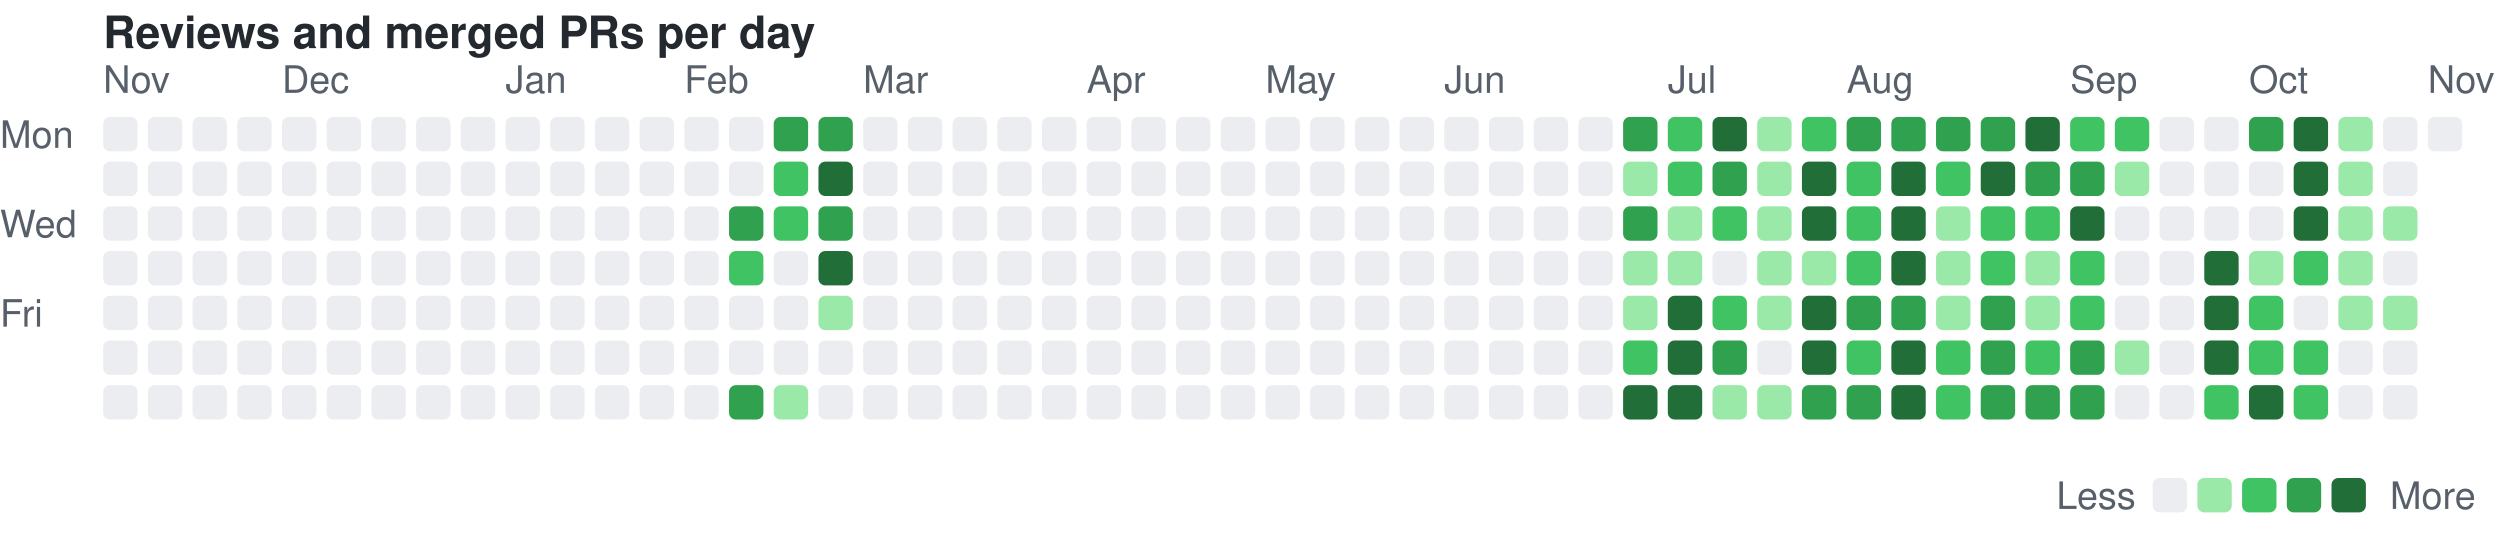
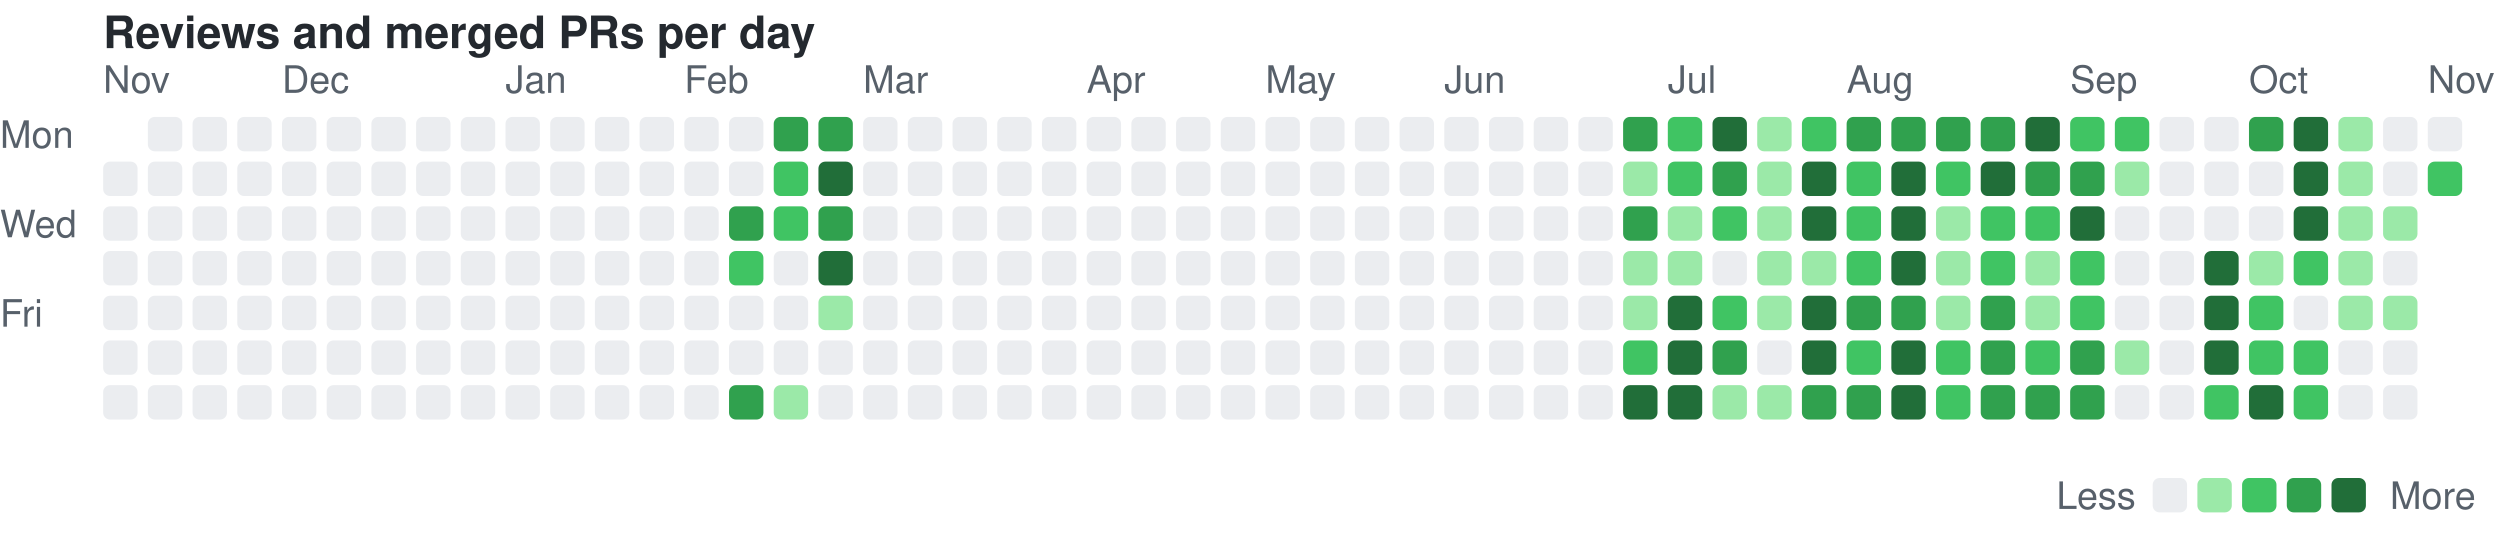
<svg xmlns="http://www.w3.org/2000/svg" width="727" height="158" viewBox="0 0 727 158" role="img" aria-label="Reviews and merged pull requests per day, last 12 months">
  <style>text{font:11px -apple-system,Segoe UI,Helvetica,Arial,sans-serif;fill:#57606a}.t{font-size:13px;font-weight:600;fill:#24292f}.l0{fill:#ebedf0}.l1{fill:#9be9a8}.l2{fill:#40c463}.l3{fill:#30a14e}.l4{fill:#216e39}@media (prefers-color-scheme:dark){text{fill:#8b949e}.t{fill:#e6edf3}.l0{fill:#161b22}.l1{fill:#0e4429}.l2{fill:#006d32}.l3{fill:#26a641}.l4{fill:#39d353}}</style>
  <text class="t" x="30" y="14">Reviews and merged PRs per day</text>
  <text x="30" y="27">Nov</text>
-   <rect class="l0" x="30" y="34" width="10" height="10" rx="2" />
  <rect class="l0" x="30" y="47" width="10" height="10" rx="2" />
  <rect class="l0" x="30" y="60" width="10" height="10" rx="2" />
  <rect class="l0" x="30" y="73" width="10" height="10" rx="2" />
  <rect class="l0" x="30" y="86" width="10" height="10" rx="2" />
  <rect class="l0" x="30" y="99" width="10" height="10" rx="2" />
  <rect class="l0" x="30" y="112" width="10" height="10" rx="2" />
  <rect class="l0" x="43" y="34" width="10" height="10" rx="2" />
  <rect class="l0" x="43" y="47" width="10" height="10" rx="2" />
  <rect class="l0" x="43" y="60" width="10" height="10" rx="2" />
  <rect class="l0" x="43" y="73" width="10" height="10" rx="2" />
  <rect class="l0" x="43" y="86" width="10" height="10" rx="2" />
  <rect class="l0" x="43" y="99" width="10" height="10" rx="2" />
  <rect class="l0" x="43" y="112" width="10" height="10" rx="2" />
  <rect class="l0" x="56" y="34" width="10" height="10" rx="2" />
  <rect class="l0" x="56" y="47" width="10" height="10" rx="2" />
  <rect class="l0" x="56" y="60" width="10" height="10" rx="2" />
  <rect class="l0" x="56" y="73" width="10" height="10" rx="2" />
  <rect class="l0" x="56" y="86" width="10" height="10" rx="2" />
  <rect class="l0" x="56" y="99" width="10" height="10" rx="2" />
  <rect class="l0" x="56" y="112" width="10" height="10" rx="2" />
  <rect class="l0" x="69" y="34" width="10" height="10" rx="2" />
  <rect class="l0" x="69" y="47" width="10" height="10" rx="2" />
  <rect class="l0" x="69" y="60" width="10" height="10" rx="2" />
  <rect class="l0" x="69" y="73" width="10" height="10" rx="2" />
  <rect class="l0" x="69" y="86" width="10" height="10" rx="2" />
  <rect class="l0" x="69" y="99" width="10" height="10" rx="2" />
  <rect class="l0" x="69" y="112" width="10" height="10" rx="2" />
  <text x="82" y="27">Dec</text>
  <rect class="l0" x="82" y="34" width="10" height="10" rx="2" />
  <rect class="l0" x="82" y="47" width="10" height="10" rx="2" />
  <rect class="l0" x="82" y="60" width="10" height="10" rx="2" />
  <rect class="l0" x="82" y="73" width="10" height="10" rx="2" />
  <rect class="l0" x="82" y="86" width="10" height="10" rx="2" />
  <rect class="l0" x="82" y="99" width="10" height="10" rx="2" />
  <rect class="l0" x="82" y="112" width="10" height="10" rx="2" />
  <rect class="l0" x="95" y="34" width="10" height="10" rx="2" />
  <rect class="l0" x="95" y="47" width="10" height="10" rx="2" />
  <rect class="l0" x="95" y="60" width="10" height="10" rx="2" />
  <rect class="l0" x="95" y="73" width="10" height="10" rx="2" />
  <rect class="l0" x="95" y="86" width="10" height="10" rx="2" />
  <rect class="l0" x="95" y="99" width="10" height="10" rx="2" />
  <rect class="l0" x="95" y="112" width="10" height="10" rx="2" />
  <rect class="l0" x="108" y="34" width="10" height="10" rx="2" />
  <rect class="l0" x="108" y="47" width="10" height="10" rx="2" />
  <rect class="l0" x="108" y="60" width="10" height="10" rx="2" />
  <rect class="l0" x="108" y="73" width="10" height="10" rx="2" />
  <rect class="l0" x="108" y="86" width="10" height="10" rx="2" />
  <rect class="l0" x="108" y="99" width="10" height="10" rx="2" />
  <rect class="l0" x="108" y="112" width="10" height="10" rx="2" />
  <rect class="l0" x="121" y="34" width="10" height="10" rx="2" />
  <rect class="l0" x="121" y="47" width="10" height="10" rx="2" />
  <rect class="l0" x="121" y="60" width="10" height="10" rx="2" />
  <rect class="l0" x="121" y="73" width="10" height="10" rx="2" />
  <rect class="l0" x="121" y="86" width="10" height="10" rx="2" />
  <rect class="l0" x="121" y="99" width="10" height="10" rx="2" />
  <rect class="l0" x="121" y="112" width="10" height="10" rx="2" />
  <rect class="l0" x="134" y="34" width="10" height="10" rx="2" />
  <rect class="l0" x="134" y="47" width="10" height="10" rx="2" />
  <rect class="l0" x="134" y="60" width="10" height="10" rx="2" />
  <rect class="l0" x="134" y="73" width="10" height="10" rx="2" />
  <rect class="l0" x="134" y="86" width="10" height="10" rx="2" />
  <rect class="l0" x="134" y="99" width="10" height="10" rx="2" />
  <rect class="l0" x="134" y="112" width="10" height="10" rx="2" />
  <text x="147" y="27">Jan</text>
  <rect class="l0" x="147" y="34" width="10" height="10" rx="2" />
  <rect class="l0" x="147" y="47" width="10" height="10" rx="2" />
  <rect class="l0" x="147" y="60" width="10" height="10" rx="2" />
  <rect class="l0" x="147" y="73" width="10" height="10" rx="2" />
  <rect class="l0" x="147" y="86" width="10" height="10" rx="2" />
  <rect class="l0" x="147" y="99" width="10" height="10" rx="2" />
  <rect class="l0" x="147" y="112" width="10" height="10" rx="2" />
  <rect class="l0" x="160" y="34" width="10" height="10" rx="2" />
  <rect class="l0" x="160" y="47" width="10" height="10" rx="2" />
  <rect class="l0" x="160" y="60" width="10" height="10" rx="2" />
  <rect class="l0" x="160" y="73" width="10" height="10" rx="2" />
  <rect class="l0" x="160" y="86" width="10" height="10" rx="2" />
  <rect class="l0" x="160" y="99" width="10" height="10" rx="2" />
  <rect class="l0" x="160" y="112" width="10" height="10" rx="2" />
  <rect class="l0" x="173" y="34" width="10" height="10" rx="2" />
  <rect class="l0" x="173" y="47" width="10" height="10" rx="2" />
  <rect class="l0" x="173" y="60" width="10" height="10" rx="2" />
  <rect class="l0" x="173" y="73" width="10" height="10" rx="2" />
  <rect class="l0" x="173" y="86" width="10" height="10" rx="2" />
  <rect class="l0" x="173" y="99" width="10" height="10" rx="2" />
  <rect class="l0" x="173" y="112" width="10" height="10" rx="2" />
  <rect class="l0" x="186" y="34" width="10" height="10" rx="2" />
  <rect class="l0" x="186" y="47" width="10" height="10" rx="2" />
  <rect class="l0" x="186" y="60" width="10" height="10" rx="2" />
  <rect class="l0" x="186" y="73" width="10" height="10" rx="2" />
  <rect class="l0" x="186" y="86" width="10" height="10" rx="2" />
  <rect class="l0" x="186" y="99" width="10" height="10" rx="2" />
  <rect class="l0" x="186" y="112" width="10" height="10" rx="2" />
  <text x="199" y="27">Feb</text>
  <rect class="l0" x="199" y="34" width="10" height="10" rx="2" />
  <rect class="l0" x="199" y="47" width="10" height="10" rx="2" />
  <rect class="l0" x="199" y="60" width="10" height="10" rx="2" />
  <rect class="l0" x="199" y="73" width="10" height="10" rx="2" />
  <rect class="l0" x="199" y="86" width="10" height="10" rx="2" />
  <rect class="l0" x="199" y="99" width="10" height="10" rx="2" />
  <rect class="l0" x="199" y="112" width="10" height="10" rx="2" />
  <rect class="l0" x="212" y="34" width="10" height="10" rx="2" />
  <rect class="l0" x="212" y="47" width="10" height="10" rx="2" />
  <rect class="l3" x="212" y="60" width="10" height="10" rx="2" />
  <rect class="l2" x="212" y="73" width="10" height="10" rx="2" />
  <rect class="l0" x="212" y="86" width="10" height="10" rx="2" />
  <rect class="l0" x="212" y="99" width="10" height="10" rx="2" />
  <rect class="l3" x="212" y="112" width="10" height="10" rx="2" />
  <rect class="l3" x="225" y="34" width="10" height="10" rx="2" />
  <rect class="l2" x="225" y="47" width="10" height="10" rx="2" />
  <rect class="l2" x="225" y="60" width="10" height="10" rx="2" />
  <rect class="l0" x="225" y="73" width="10" height="10" rx="2" />
  <rect class="l0" x="225" y="86" width="10" height="10" rx="2" />
  <rect class="l0" x="225" y="99" width="10" height="10" rx="2" />
  <rect class="l1" x="225" y="112" width="10" height="10" rx="2" />
  <rect class="l3" x="238" y="34" width="10" height="10" rx="2" />
  <rect class="l4" x="238" y="47" width="10" height="10" rx="2" />
  <rect class="l3" x="238" y="60" width="10" height="10" rx="2" />
  <rect class="l4" x="238" y="73" width="10" height="10" rx="2" />
  <rect class="l1" x="238" y="86" width="10" height="10" rx="2" />
  <rect class="l0" x="238" y="99" width="10" height="10" rx="2" />
  <rect class="l0" x="238" y="112" width="10" height="10" rx="2" />
  <text x="251" y="27">Mar</text>
  <rect class="l0" x="251" y="34" width="10" height="10" rx="2" />
  <rect class="l0" x="251" y="47" width="10" height="10" rx="2" />
  <rect class="l0" x="251" y="60" width="10" height="10" rx="2" />
  <rect class="l0" x="251" y="73" width="10" height="10" rx="2" />
  <rect class="l0" x="251" y="86" width="10" height="10" rx="2" />
  <rect class="l0" x="251" y="99" width="10" height="10" rx="2" />
  <rect class="l0" x="251" y="112" width="10" height="10" rx="2" />
  <rect class="l0" x="264" y="34" width="10" height="10" rx="2" />
  <rect class="l0" x="264" y="47" width="10" height="10" rx="2" />
  <rect class="l0" x="264" y="60" width="10" height="10" rx="2" />
  <rect class="l0" x="264" y="73" width="10" height="10" rx="2" />
  <rect class="l0" x="264" y="86" width="10" height="10" rx="2" />
  <rect class="l0" x="264" y="99" width="10" height="10" rx="2" />
  <rect class="l0" x="264" y="112" width="10" height="10" rx="2" />
  <rect class="l0" x="277" y="34" width="10" height="10" rx="2" />
  <rect class="l0" x="277" y="47" width="10" height="10" rx="2" />
  <rect class="l0" x="277" y="60" width="10" height="10" rx="2" />
  <rect class="l0" x="277" y="73" width="10" height="10" rx="2" />
  <rect class="l0" x="277" y="86" width="10" height="10" rx="2" />
  <rect class="l0" x="277" y="99" width="10" height="10" rx="2" />
  <rect class="l0" x="277" y="112" width="10" height="10" rx="2" />
  <rect class="l0" x="290" y="34" width="10" height="10" rx="2" />
  <rect class="l0" x="290" y="47" width="10" height="10" rx="2" />
  <rect class="l0" x="290" y="60" width="10" height="10" rx="2" />
  <rect class="l0" x="290" y="73" width="10" height="10" rx="2" />
  <rect class="l0" x="290" y="86" width="10" height="10" rx="2" />
  <rect class="l0" x="290" y="99" width="10" height="10" rx="2" />
  <rect class="l0" x="290" y="112" width="10" height="10" rx="2" />
  <rect class="l0" x="303" y="34" width="10" height="10" rx="2" />
  <rect class="l0" x="303" y="47" width="10" height="10" rx="2" />
  <rect class="l0" x="303" y="60" width="10" height="10" rx="2" />
  <rect class="l0" x="303" y="73" width="10" height="10" rx="2" />
  <rect class="l0" x="303" y="86" width="10" height="10" rx="2" />
  <rect class="l0" x="303" y="99" width="10" height="10" rx="2" />
  <rect class="l0" x="303" y="112" width="10" height="10" rx="2" />
  <text x="316" y="27">Apr</text>
  <rect class="l0" x="316" y="34" width="10" height="10" rx="2" />
  <rect class="l0" x="316" y="47" width="10" height="10" rx="2" />
  <rect class="l0" x="316" y="60" width="10" height="10" rx="2" />
  <rect class="l0" x="316" y="73" width="10" height="10" rx="2" />
  <rect class="l0" x="316" y="86" width="10" height="10" rx="2" />
  <rect class="l0" x="316" y="99" width="10" height="10" rx="2" />
  <rect class="l0" x="316" y="112" width="10" height="10" rx="2" />
  <rect class="l0" x="329" y="34" width="10" height="10" rx="2" />
  <rect class="l0" x="329" y="47" width="10" height="10" rx="2" />
  <rect class="l0" x="329" y="60" width="10" height="10" rx="2" />
  <rect class="l0" x="329" y="73" width="10" height="10" rx="2" />
  <rect class="l0" x="329" y="86" width="10" height="10" rx="2" />
  <rect class="l0" x="329" y="99" width="10" height="10" rx="2" />
  <rect class="l0" x="329" y="112" width="10" height="10" rx="2" />
  <rect class="l0" x="342" y="34" width="10" height="10" rx="2" />
  <rect class="l0" x="342" y="47" width="10" height="10" rx="2" />
  <rect class="l0" x="342" y="60" width="10" height="10" rx="2" />
  <rect class="l0" x="342" y="73" width="10" height="10" rx="2" />
  <rect class="l0" x="342" y="86" width="10" height="10" rx="2" />
  <rect class="l0" x="342" y="99" width="10" height="10" rx="2" />
  <rect class="l0" x="342" y="112" width="10" height="10" rx="2" />
  <rect class="l0" x="355" y="34" width="10" height="10" rx="2" />
  <rect class="l0" x="355" y="47" width="10" height="10" rx="2" />
  <rect class="l0" x="355" y="60" width="10" height="10" rx="2" />
  <rect class="l0" x="355" y="73" width="10" height="10" rx="2" />
  <rect class="l0" x="355" y="86" width="10" height="10" rx="2" />
  <rect class="l0" x="355" y="99" width="10" height="10" rx="2" />
  <rect class="l0" x="355" y="112" width="10" height="10" rx="2" />
  <text x="368" y="27">May</text>
  <rect class="l0" x="368" y="34" width="10" height="10" rx="2" />
  <rect class="l0" x="368" y="47" width="10" height="10" rx="2" />
  <rect class="l0" x="368" y="60" width="10" height="10" rx="2" />
  <rect class="l0" x="368" y="73" width="10" height="10" rx="2" />
  <rect class="l0" x="368" y="86" width="10" height="10" rx="2" />
  <rect class="l0" x="368" y="99" width="10" height="10" rx="2" />
  <rect class="l0" x="368" y="112" width="10" height="10" rx="2" />
  <rect class="l0" x="381" y="34" width="10" height="10" rx="2" />
  <rect class="l0" x="381" y="47" width="10" height="10" rx="2" />
  <rect class="l0" x="381" y="60" width="10" height="10" rx="2" />
  <rect class="l0" x="381" y="73" width="10" height="10" rx="2" />
  <rect class="l0" x="381" y="86" width="10" height="10" rx="2" />
  <rect class="l0" x="381" y="99" width="10" height="10" rx="2" />
  <rect class="l0" x="381" y="112" width="10" height="10" rx="2" />
  <rect class="l0" x="394" y="34" width="10" height="10" rx="2" />
  <rect class="l0" x="394" y="47" width="10" height="10" rx="2" />
  <rect class="l0" x="394" y="60" width="10" height="10" rx="2" />
  <rect class="l0" x="394" y="73" width="10" height="10" rx="2" />
  <rect class="l0" x="394" y="86" width="10" height="10" rx="2" />
  <rect class="l0" x="394" y="99" width="10" height="10" rx="2" />
  <rect class="l0" x="394" y="112" width="10" height="10" rx="2" />
  <rect class="l0" x="407" y="34" width="10" height="10" rx="2" />
  <rect class="l0" x="407" y="47" width="10" height="10" rx="2" />
  <rect class="l0" x="407" y="60" width="10" height="10" rx="2" />
  <rect class="l0" x="407" y="73" width="10" height="10" rx="2" />
  <rect class="l0" x="407" y="86" width="10" height="10" rx="2" />
  <rect class="l0" x="407" y="99" width="10" height="10" rx="2" />
  <rect class="l0" x="407" y="112" width="10" height="10" rx="2" />
  <text x="420" y="27">Jun</text>
  <rect class="l0" x="420" y="34" width="10" height="10" rx="2" />
  <rect class="l0" x="420" y="47" width="10" height="10" rx="2" />
  <rect class="l0" x="420" y="60" width="10" height="10" rx="2" />
  <rect class="l0" x="420" y="73" width="10" height="10" rx="2" />
  <rect class="l0" x="420" y="86" width="10" height="10" rx="2" />
  <rect class="l0" x="420" y="99" width="10" height="10" rx="2" />
  <rect class="l0" x="420" y="112" width="10" height="10" rx="2" />
  <rect class="l0" x="433" y="34" width="10" height="10" rx="2" />
  <rect class="l0" x="433" y="47" width="10" height="10" rx="2" />
  <rect class="l0" x="433" y="60" width="10" height="10" rx="2" />
  <rect class="l0" x="433" y="73" width="10" height="10" rx="2" />
  <rect class="l0" x="433" y="86" width="10" height="10" rx="2" />
  <rect class="l0" x="433" y="99" width="10" height="10" rx="2" />
  <rect class="l0" x="433" y="112" width="10" height="10" rx="2" />
  <rect class="l0" x="446" y="34" width="10" height="10" rx="2" />
  <rect class="l0" x="446" y="47" width="10" height="10" rx="2" />
  <rect class="l0" x="446" y="60" width="10" height="10" rx="2" />
  <rect class="l0" x="446" y="73" width="10" height="10" rx="2" />
  <rect class="l0" x="446" y="86" width="10" height="10" rx="2" />
  <rect class="l0" x="446" y="99" width="10" height="10" rx="2" />
  <rect class="l0" x="446" y="112" width="10" height="10" rx="2" />
  <rect class="l0" x="459" y="34" width="10" height="10" rx="2" />
  <rect class="l0" x="459" y="47" width="10" height="10" rx="2" />
  <rect class="l0" x="459" y="60" width="10" height="10" rx="2" />
  <rect class="l0" x="459" y="73" width="10" height="10" rx="2" />
  <rect class="l0" x="459" y="86" width="10" height="10" rx="2" />
  <rect class="l0" x="459" y="99" width="10" height="10" rx="2" />
  <rect class="l0" x="459" y="112" width="10" height="10" rx="2" />
  <rect class="l3" x="472" y="34" width="10" height="10" rx="2" />
  <rect class="l1" x="472" y="47" width="10" height="10" rx="2" />
  <rect class="l3" x="472" y="60" width="10" height="10" rx="2" />
  <rect class="l1" x="472" y="73" width="10" height="10" rx="2" />
  <rect class="l1" x="472" y="86" width="10" height="10" rx="2" />
  <rect class="l2" x="472" y="99" width="10" height="10" rx="2" />
  <rect class="l4" x="472" y="112" width="10" height="10" rx="2" />
  <text x="485" y="27">Jul</text>
  <rect class="l2" x="485" y="34" width="10" height="10" rx="2" />
  <rect class="l2" x="485" y="47" width="10" height="10" rx="2" />
  <rect class="l1" x="485" y="60" width="10" height="10" rx="2" />
  <rect class="l1" x="485" y="73" width="10" height="10" rx="2" />
  <rect class="l4" x="485" y="86" width="10" height="10" rx="2" />
  <rect class="l4" x="485" y="99" width="10" height="10" rx="2" />
  <rect class="l4" x="485" y="112" width="10" height="10" rx="2" />
  <rect class="l4" x="498" y="34" width="10" height="10" rx="2" />
  <rect class="l3" x="498" y="47" width="10" height="10" rx="2" />
  <rect class="l2" x="498" y="60" width="10" height="10" rx="2" />
  <rect class="l0" x="498" y="73" width="10" height="10" rx="2" />
  <rect class="l2" x="498" y="86" width="10" height="10" rx="2" />
  <rect class="l3" x="498" y="99" width="10" height="10" rx="2" />
  <rect class="l1" x="498" y="112" width="10" height="10" rx="2" />
  <rect class="l1" x="511" y="34" width="10" height="10" rx="2" />
  <rect class="l1" x="511" y="47" width="10" height="10" rx="2" />
  <rect class="l1" x="511" y="60" width="10" height="10" rx="2" />
  <rect class="l1" x="511" y="73" width="10" height="10" rx="2" />
  <rect class="l1" x="511" y="86" width="10" height="10" rx="2" />
  <rect class="l0" x="511" y="99" width="10" height="10" rx="2" />
  <rect class="l1" x="511" y="112" width="10" height="10" rx="2" />
  <rect class="l2" x="524" y="34" width="10" height="10" rx="2" />
  <rect class="l4" x="524" y="47" width="10" height="10" rx="2" />
  <rect class="l4" x="524" y="60" width="10" height="10" rx="2" />
  <rect class="l1" x="524" y="73" width="10" height="10" rx="2" />
  <rect class="l4" x="524" y="86" width="10" height="10" rx="2" />
  <rect class="l4" x="524" y="99" width="10" height="10" rx="2" />
  <rect class="l3" x="524" y="112" width="10" height="10" rx="2" />
  <text x="537" y="27">Aug</text>
  <rect class="l3" x="537" y="34" width="10" height="10" rx="2" />
  <rect class="l2" x="537" y="47" width="10" height="10" rx="2" />
  <rect class="l2" x="537" y="60" width="10" height="10" rx="2" />
  <rect class="l2" x="537" y="73" width="10" height="10" rx="2" />
  <rect class="l3" x="537" y="86" width="10" height="10" rx="2" />
  <rect class="l2" x="537" y="99" width="10" height="10" rx="2" />
  <rect class="l3" x="537" y="112" width="10" height="10" rx="2" />
  <rect class="l3" x="550" y="34" width="10" height="10" rx="2" />
  <rect class="l4" x="550" y="47" width="10" height="10" rx="2" />
  <rect class="l4" x="550" y="60" width="10" height="10" rx="2" />
  <rect class="l4" x="550" y="73" width="10" height="10" rx="2" />
  <rect class="l3" x="550" y="86" width="10" height="10" rx="2" />
  <rect class="l4" x="550" y="99" width="10" height="10" rx="2" />
  <rect class="l4" x="550" y="112" width="10" height="10" rx="2" />
  <rect class="l3" x="563" y="34" width="10" height="10" rx="2" />
  <rect class="l2" x="563" y="47" width="10" height="10" rx="2" />
  <rect class="l1" x="563" y="60" width="10" height="10" rx="2" />
  <rect class="l1" x="563" y="73" width="10" height="10" rx="2" />
  <rect class="l1" x="563" y="86" width="10" height="10" rx="2" />
  <rect class="l2" x="563" y="99" width="10" height="10" rx="2" />
  <rect class="l2" x="563" y="112" width="10" height="10" rx="2" />
  <rect class="l3" x="576" y="34" width="10" height="10" rx="2" />
  <rect class="l4" x="576" y="47" width="10" height="10" rx="2" />
  <rect class="l2" x="576" y="60" width="10" height="10" rx="2" />
  <rect class="l2" x="576" y="73" width="10" height="10" rx="2" />
  <rect class="l3" x="576" y="86" width="10" height="10" rx="2" />
  <rect class="l3" x="576" y="99" width="10" height="10" rx="2" />
  <rect class="l3" x="576" y="112" width="10" height="10" rx="2" />
  <rect class="l4" x="589" y="34" width="10" height="10" rx="2" />
  <rect class="l3" x="589" y="47" width="10" height="10" rx="2" />
  <rect class="l2" x="589" y="60" width="10" height="10" rx="2" />
  <rect class="l1" x="589" y="73" width="10" height="10" rx="2" />
  <rect class="l1" x="589" y="86" width="10" height="10" rx="2" />
  <rect class="l2" x="589" y="99" width="10" height="10" rx="2" />
  <rect class="l3" x="589" y="112" width="10" height="10" rx="2" />
  <text x="602" y="27">Sep</text>
  <rect class="l2" x="602" y="34" width="10" height="10" rx="2" />
  <rect class="l3" x="602" y="47" width="10" height="10" rx="2" />
  <rect class="l4" x="602" y="60" width="10" height="10" rx="2" />
  <rect class="l2" x="602" y="73" width="10" height="10" rx="2" />
  <rect class="l2" x="602" y="86" width="10" height="10" rx="2" />
  <rect class="l3" x="602" y="99" width="10" height="10" rx="2" />
  <rect class="l3" x="602" y="112" width="10" height="10" rx="2" />
  <rect class="l2" x="615" y="34" width="10" height="10" rx="2" />
  <rect class="l1" x="615" y="47" width="10" height="10" rx="2" />
  <rect class="l0" x="615" y="60" width="10" height="10" rx="2" />
  <rect class="l0" x="615" y="73" width="10" height="10" rx="2" />
  <rect class="l0" x="615" y="86" width="10" height="10" rx="2" />
  <rect class="l1" x="615" y="99" width="10" height="10" rx="2" />
  <rect class="l0" x="615" y="112" width="10" height="10" rx="2" />
  <rect class="l0" x="628" y="34" width="10" height="10" rx="2" />
  <rect class="l0" x="628" y="47" width="10" height="10" rx="2" />
  <rect class="l0" x="628" y="60" width="10" height="10" rx="2" />
  <rect class="l0" x="628" y="73" width="10" height="10" rx="2" />
  <rect class="l0" x="628" y="86" width="10" height="10" rx="2" />
  <rect class="l0" x="628" y="99" width="10" height="10" rx="2" />
  <rect class="l0" x="628" y="112" width="10" height="10" rx="2" />
  <rect class="l0" x="641" y="34" width="10" height="10" rx="2" />
  <rect class="l0" x="641" y="47" width="10" height="10" rx="2" />
  <rect class="l0" x="641" y="60" width="10" height="10" rx="2" />
  <rect class="l4" x="641" y="73" width="10" height="10" rx="2" />
  <rect class="l4" x="641" y="86" width="10" height="10" rx="2" />
  <rect class="l4" x="641" y="99" width="10" height="10" rx="2" />
  <rect class="l2" x="641" y="112" width="10" height="10" rx="2" />
  <text x="654" y="27">Oct</text>
  <rect class="l3" x="654" y="34" width="10" height="10" rx="2" />
  <rect class="l0" x="654" y="47" width="10" height="10" rx="2" />
  <rect class="l0" x="654" y="60" width="10" height="10" rx="2" />
  <rect class="l1" x="654" y="73" width="10" height="10" rx="2" />
  <rect class="l2" x="654" y="86" width="10" height="10" rx="2" />
  <rect class="l2" x="654" y="99" width="10" height="10" rx="2" />
  <rect class="l4" x="654" y="112" width="10" height="10" rx="2" />
  <rect class="l4" x="667" y="34" width="10" height="10" rx="2" />
  <rect class="l4" x="667" y="47" width="10" height="10" rx="2" />
  <rect class="l4" x="667" y="60" width="10" height="10" rx="2" />
  <rect class="l2" x="667" y="73" width="10" height="10" rx="2" />
  <rect class="l0" x="667" y="86" width="10" height="10" rx="2" />
  <rect class="l2" x="667" y="99" width="10" height="10" rx="2" />
  <rect class="l2" x="667" y="112" width="10" height="10" rx="2" />
  <rect class="l1" x="680" y="34" width="10" height="10" rx="2" />
  <rect class="l1" x="680" y="47" width="10" height="10" rx="2" />
  <rect class="l1" x="680" y="60" width="10" height="10" rx="2" />
  <rect class="l1" x="680" y="73" width="10" height="10" rx="2" />
  <rect class="l1" x="680" y="86" width="10" height="10" rx="2" />
  <rect class="l0" x="680" y="99" width="10" height="10" rx="2" />
  <rect class="l0" x="680" y="112" width="10" height="10" rx="2" />
  <rect class="l0" x="693" y="34" width="10" height="10" rx="2" />
  <rect class="l0" x="693" y="47" width="10" height="10" rx="2" />
  <rect class="l1" x="693" y="60" width="10" height="10" rx="2" />
  <rect class="l0" x="693" y="73" width="10" height="10" rx="2" />
  <rect class="l1" x="693" y="86" width="10" height="10" rx="2" />
  <rect class="l0" x="693" y="99" width="10" height="10" rx="2" />
  <rect class="l0" x="693" y="112" width="10" height="10" rx="2" />
  <text x="706" y="27">Nov</text>
  <rect class="l0" x="706" y="34" width="10" height="10" rx="2" />
+   <rect class="l2" x="706" y="47" width="10" height="10" rx="2" />
  <text x="0" y="43">Mon</text>
  <text x="0" y="69">Wed</text>
  <text x="0" y="95">Fri</text>
  <text x="598" y="148">Less</text>
  <rect class="l0" x="626" y="139" width="10" height="10" rx="2" />
  <rect class="l1" x="639" y="139" width="10" height="10" rx="2" />
  <rect class="l2" x="652" y="139" width="10" height="10" rx="2" />
  <rect class="l3" x="665" y="139" width="10" height="10" rx="2" />
  <rect class="l4" x="678" y="139" width="10" height="10" rx="2" />
  <text x="695" y="148">More</text>
</svg>
